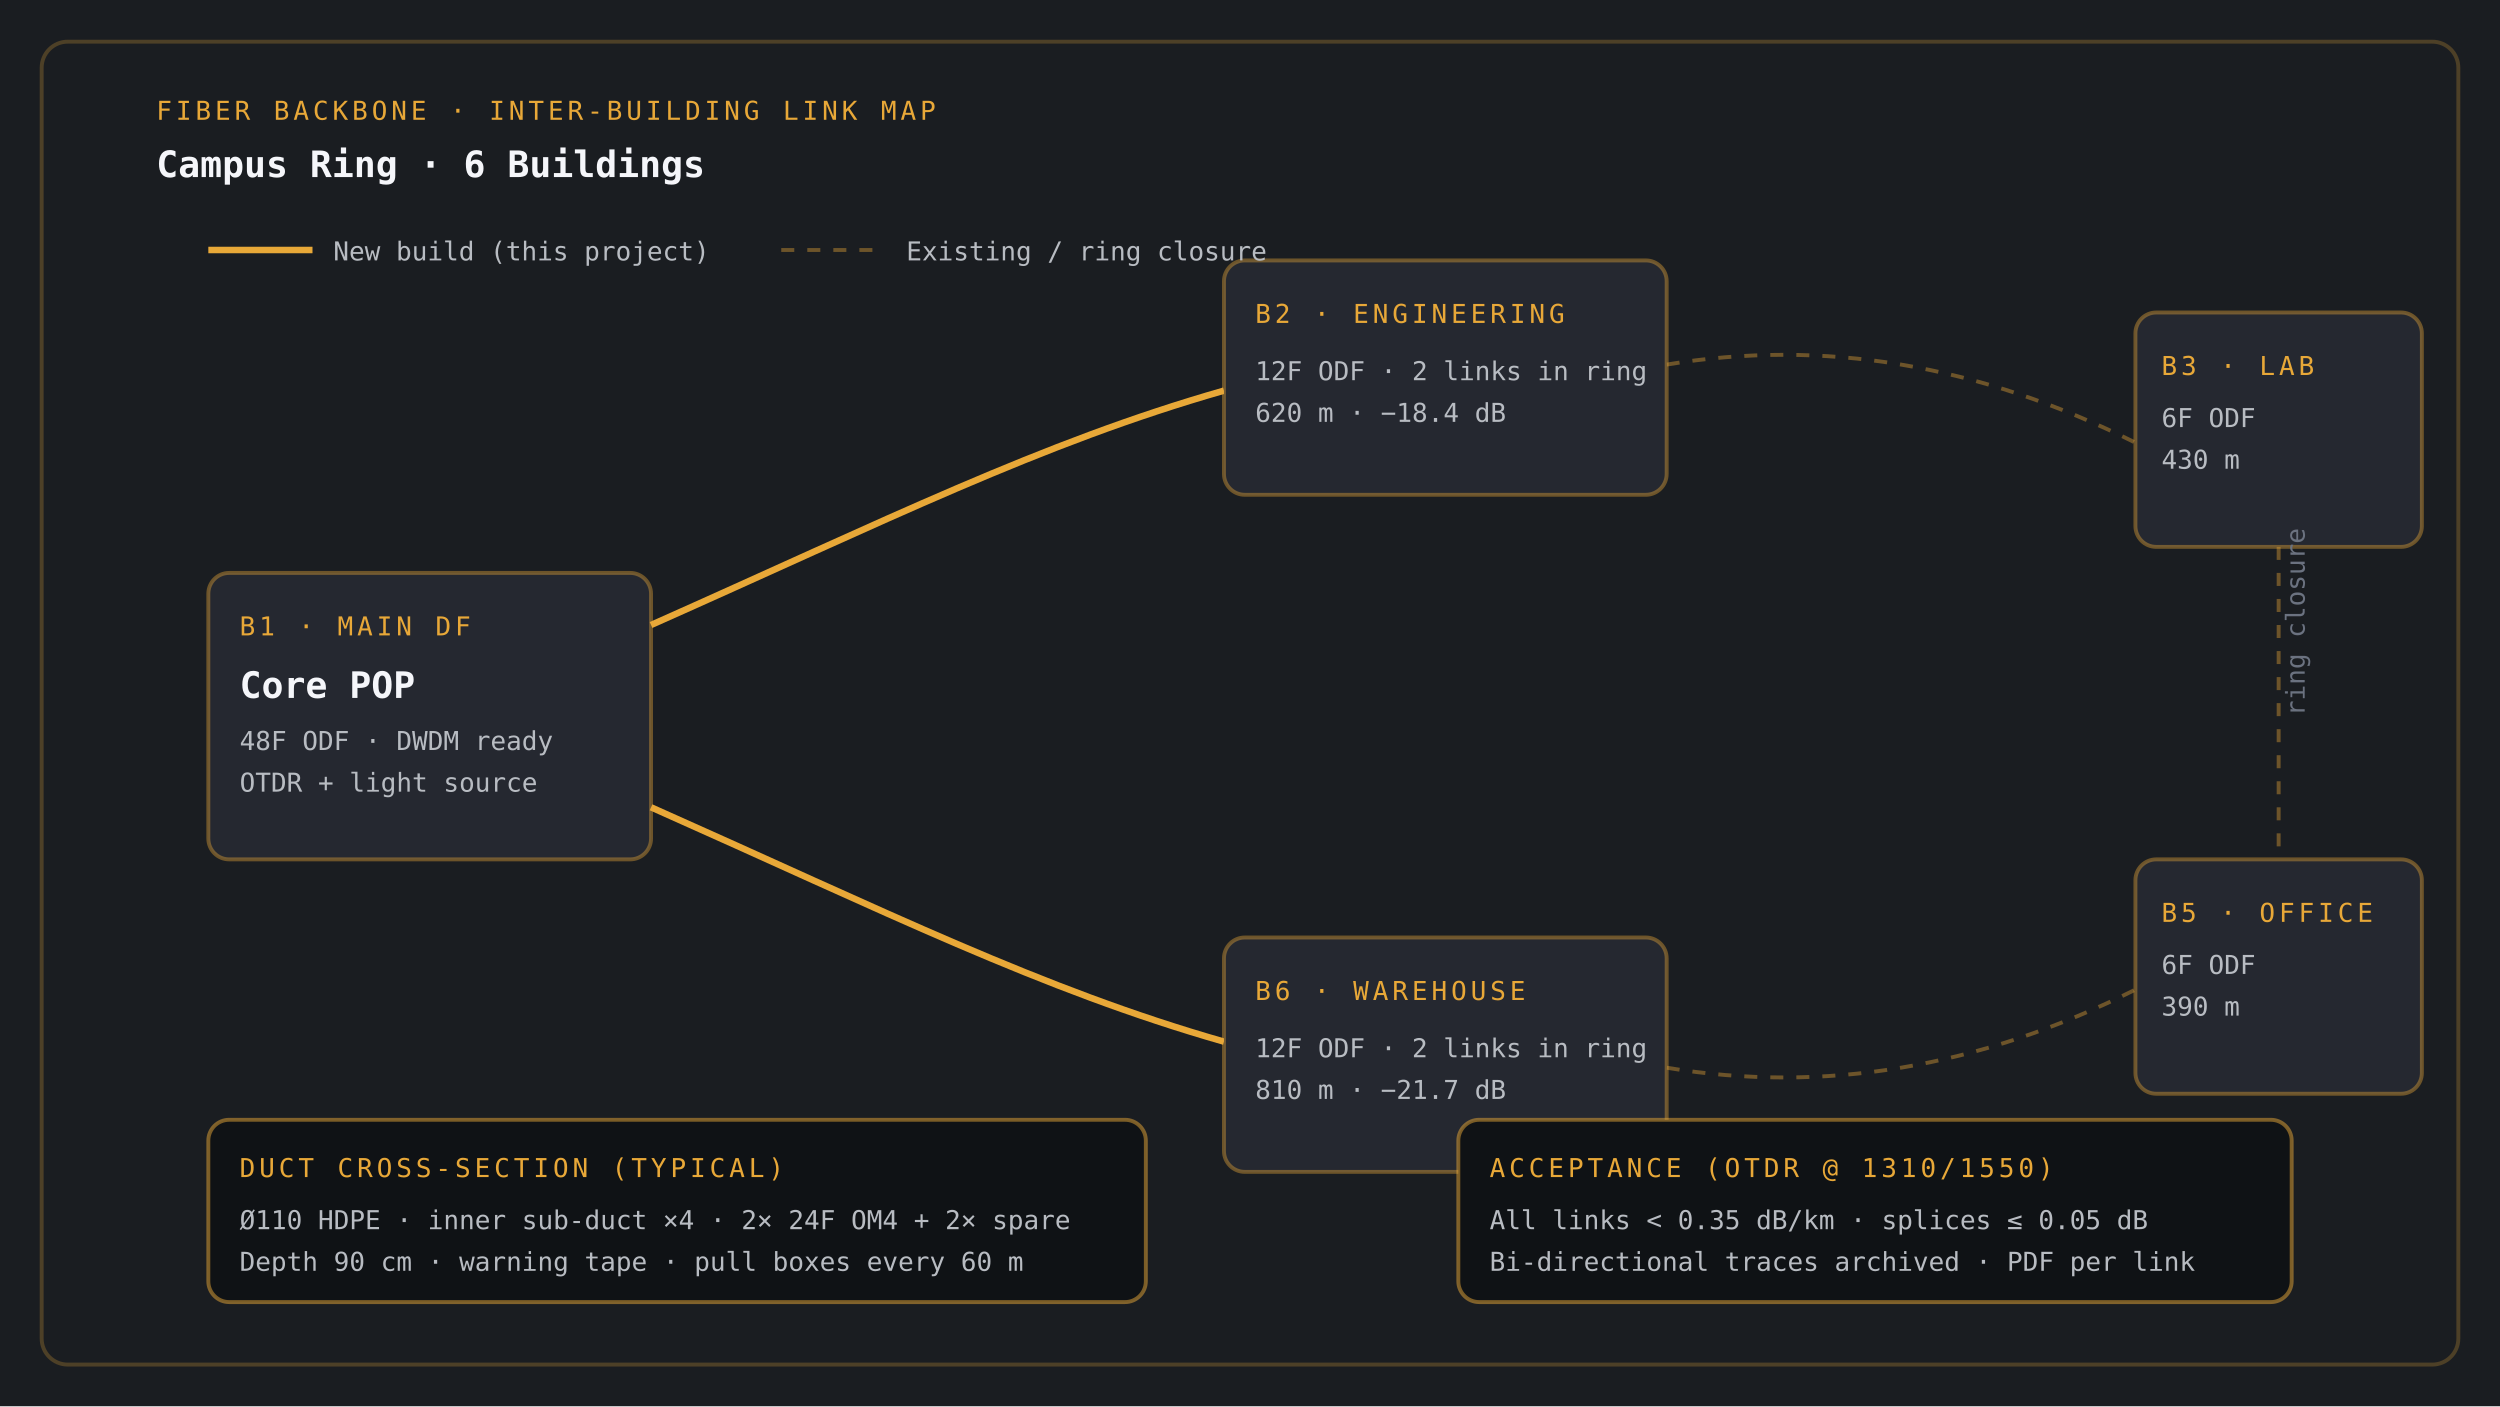
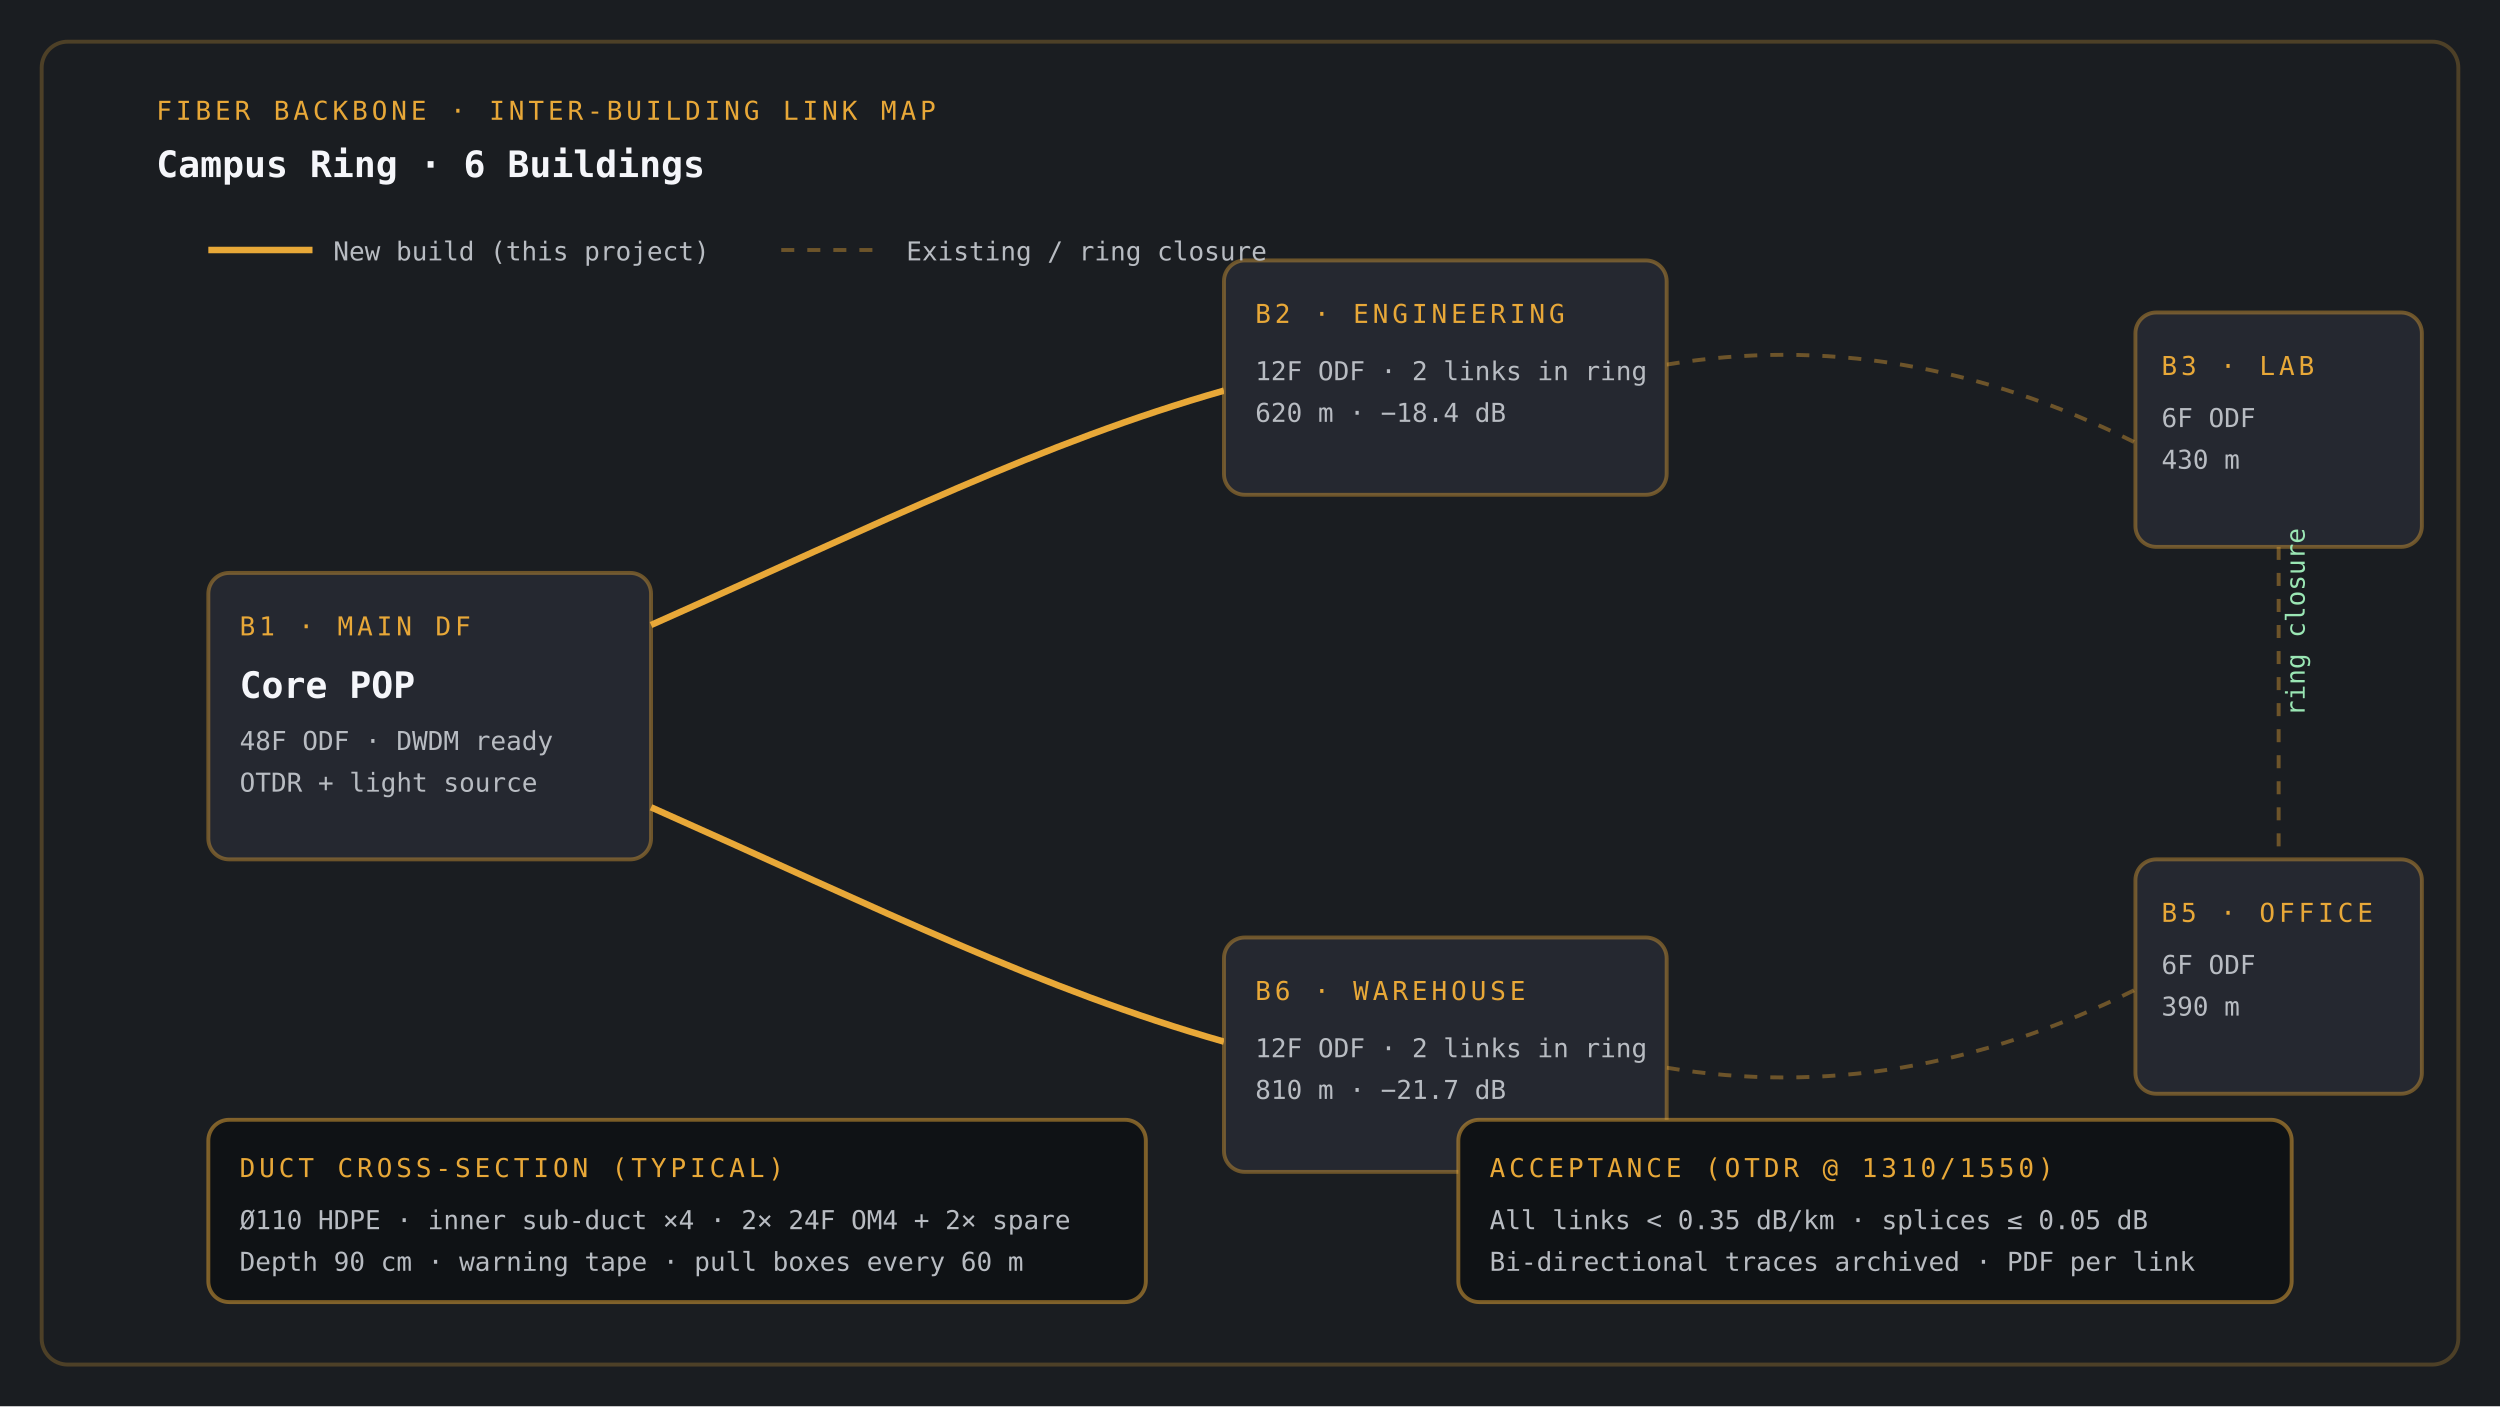
<svg xmlns="http://www.w3.org/2000/svg" viewBox="0 0 960 540" font-family="JetBrains Mono, monospace">
  <defs>
    <style>
      .bg{fill:#1A1D21}
      .frame{fill:none;stroke:rgba(232,168,56,0.25);stroke-width:1.5}
      .bld{fill:#252830;stroke:rgba(232,168,56,0.4);stroke-width:1.5}
      .fib{stroke:#E8A838;stroke-width:2.5;fill:none}
      .fib-dim{stroke:rgba(232,168,56,0.4);stroke-width:1.5;fill:none;stroke-dasharray:5 5}
      .t1{fill:#F5F6FA;font-size:14px;font-weight:600}
      .t2{fill:#B8BCC2;font-size:10px}
      .lbl{fill:#E8A838;font-size:10px;letter-spacing:1.5px}
-       .dim{fill:#6B7280;font-size:10px}
+       .dim{fill:#9ae6b4;font-size:10px}
      .odf{fill:#0F1215;stroke:rgba(232,168,56,0.5);stroke-width:1.5}
    </style>
  </defs>
  <rect class="bg" width="960" height="540" />
  <rect class="frame" x="16" y="16" width="928" height="508" rx="10" />
  <text class="lbl" x="60" y="46">FIBER BACKBONE · INTER-BUILDING LINK MAP</text>
  <text class="t1" x="60" y="68" font-size="18">Campus Ring · 6 Buildings</text>
  <g>
    <rect class="bld" x="80" y="220" width="170" height="110" rx="8" />
    <text class="lbl" x="92" y="244">B1 · MAIN DF</text>
    <text class="t1" x="92" y="268">Core POP</text>
    <text class="t2" x="92" y="288">48F ODF · DWDM ready</text>
    <text class="t2" x="92" y="304">OTDR + light source</text>
  </g>
  <path class="fib" d="M250 240 C 340 200 400 170 470 150" />
  <path class="fib" d="M250 310 C 340 350 400 380 470 400" />
  <path class="fib-dim" d="M640 140 C 700 130 760 140 820 170" />
  <path class="fib-dim" d="M640 410 C 700 420 760 410 820 380" />
  <g>
    <rect class="bld" x="470" y="100" width="170" height="90" rx="8" />
    <text class="lbl" x="482" y="124">B2 · ENGINEERING</text>
    <text class="t2" x="482" y="146">12F ODF · 2 links in ring</text>
    <text class="t2" x="482" y="162">620 m · −18.4 dB</text>
  </g>
  <g>
    <rect class="bld" x="470" y="360" width="170" height="90" rx="8" />
    <text class="lbl" x="482" y="384">B6 · WAREHOUSE</text>
    <text class="t2" x="482" y="406">12F ODF · 2 links in ring</text>
    <text class="t2" x="482" y="422">810 m · −21.7 dB</text>
  </g>
  <g>
    <rect class="bld" x="820" y="120" width="110" height="90" rx="8" />
    <text class="lbl" x="830" y="144">B3 · LAB</text>
    <text class="t2" x="830" y="164">6F ODF</text>
    <text class="t2" x="830" y="180">430 m</text>
  </g>
  <g>
    <rect class="bld" x="820" y="330" width="110" height="90" rx="8" />
    <text class="lbl" x="830" y="354">B5 · OFFICE</text>
    <text class="t2" x="830" y="374">6F ODF</text>
    <text class="t2" x="830" y="390">390 m</text>
  </g>
  <path class="fib-dim" d="M875 210 V 330" />
  <text class="dim" x="885" y="275" transform="rotate(-90 885 275)">ring closure</text>
  <g>
    <rect class="odf" x="80" y="430" width="360" height="70" rx="8" />
    <text class="lbl" x="92" y="452">DUCT CROSS-SECTION (TYPICAL)</text>
    <text class="t2" x="92" y="472">Ø110 HDPE · inner sub-duct ×4 · 2× 24F OM4 + 2× spare</text>
    <text class="t2" x="92" y="488">Depth 90 cm · warning tape · pull boxes every 60 m</text>
  </g>
  <g>
    <rect class="odf" x="560" y="430" width="320" height="70" rx="8" />
    <text class="lbl" x="572" y="452">ACCEPTANCE (OTDR @ 1310/1550)</text>
    <text class="t2" x="572" y="472">All links &lt; 0.35 dB/km · splices ≤ 0.05 dB</text>
    <text class="t2" x="572" y="488">Bi-directional traces archived · PDF per link</text>
  </g>
  <line class="fib" x1="80" y1="96" x2="120" y2="96" />
  <text class="t2" x="128" y="100">New build (this project)</text>
  <line class="fib-dim" x1="300" y1="96" x2="340" y2="96" />
  <text class="t2" x="348" y="100">Existing / ring closure</text>
</svg>
